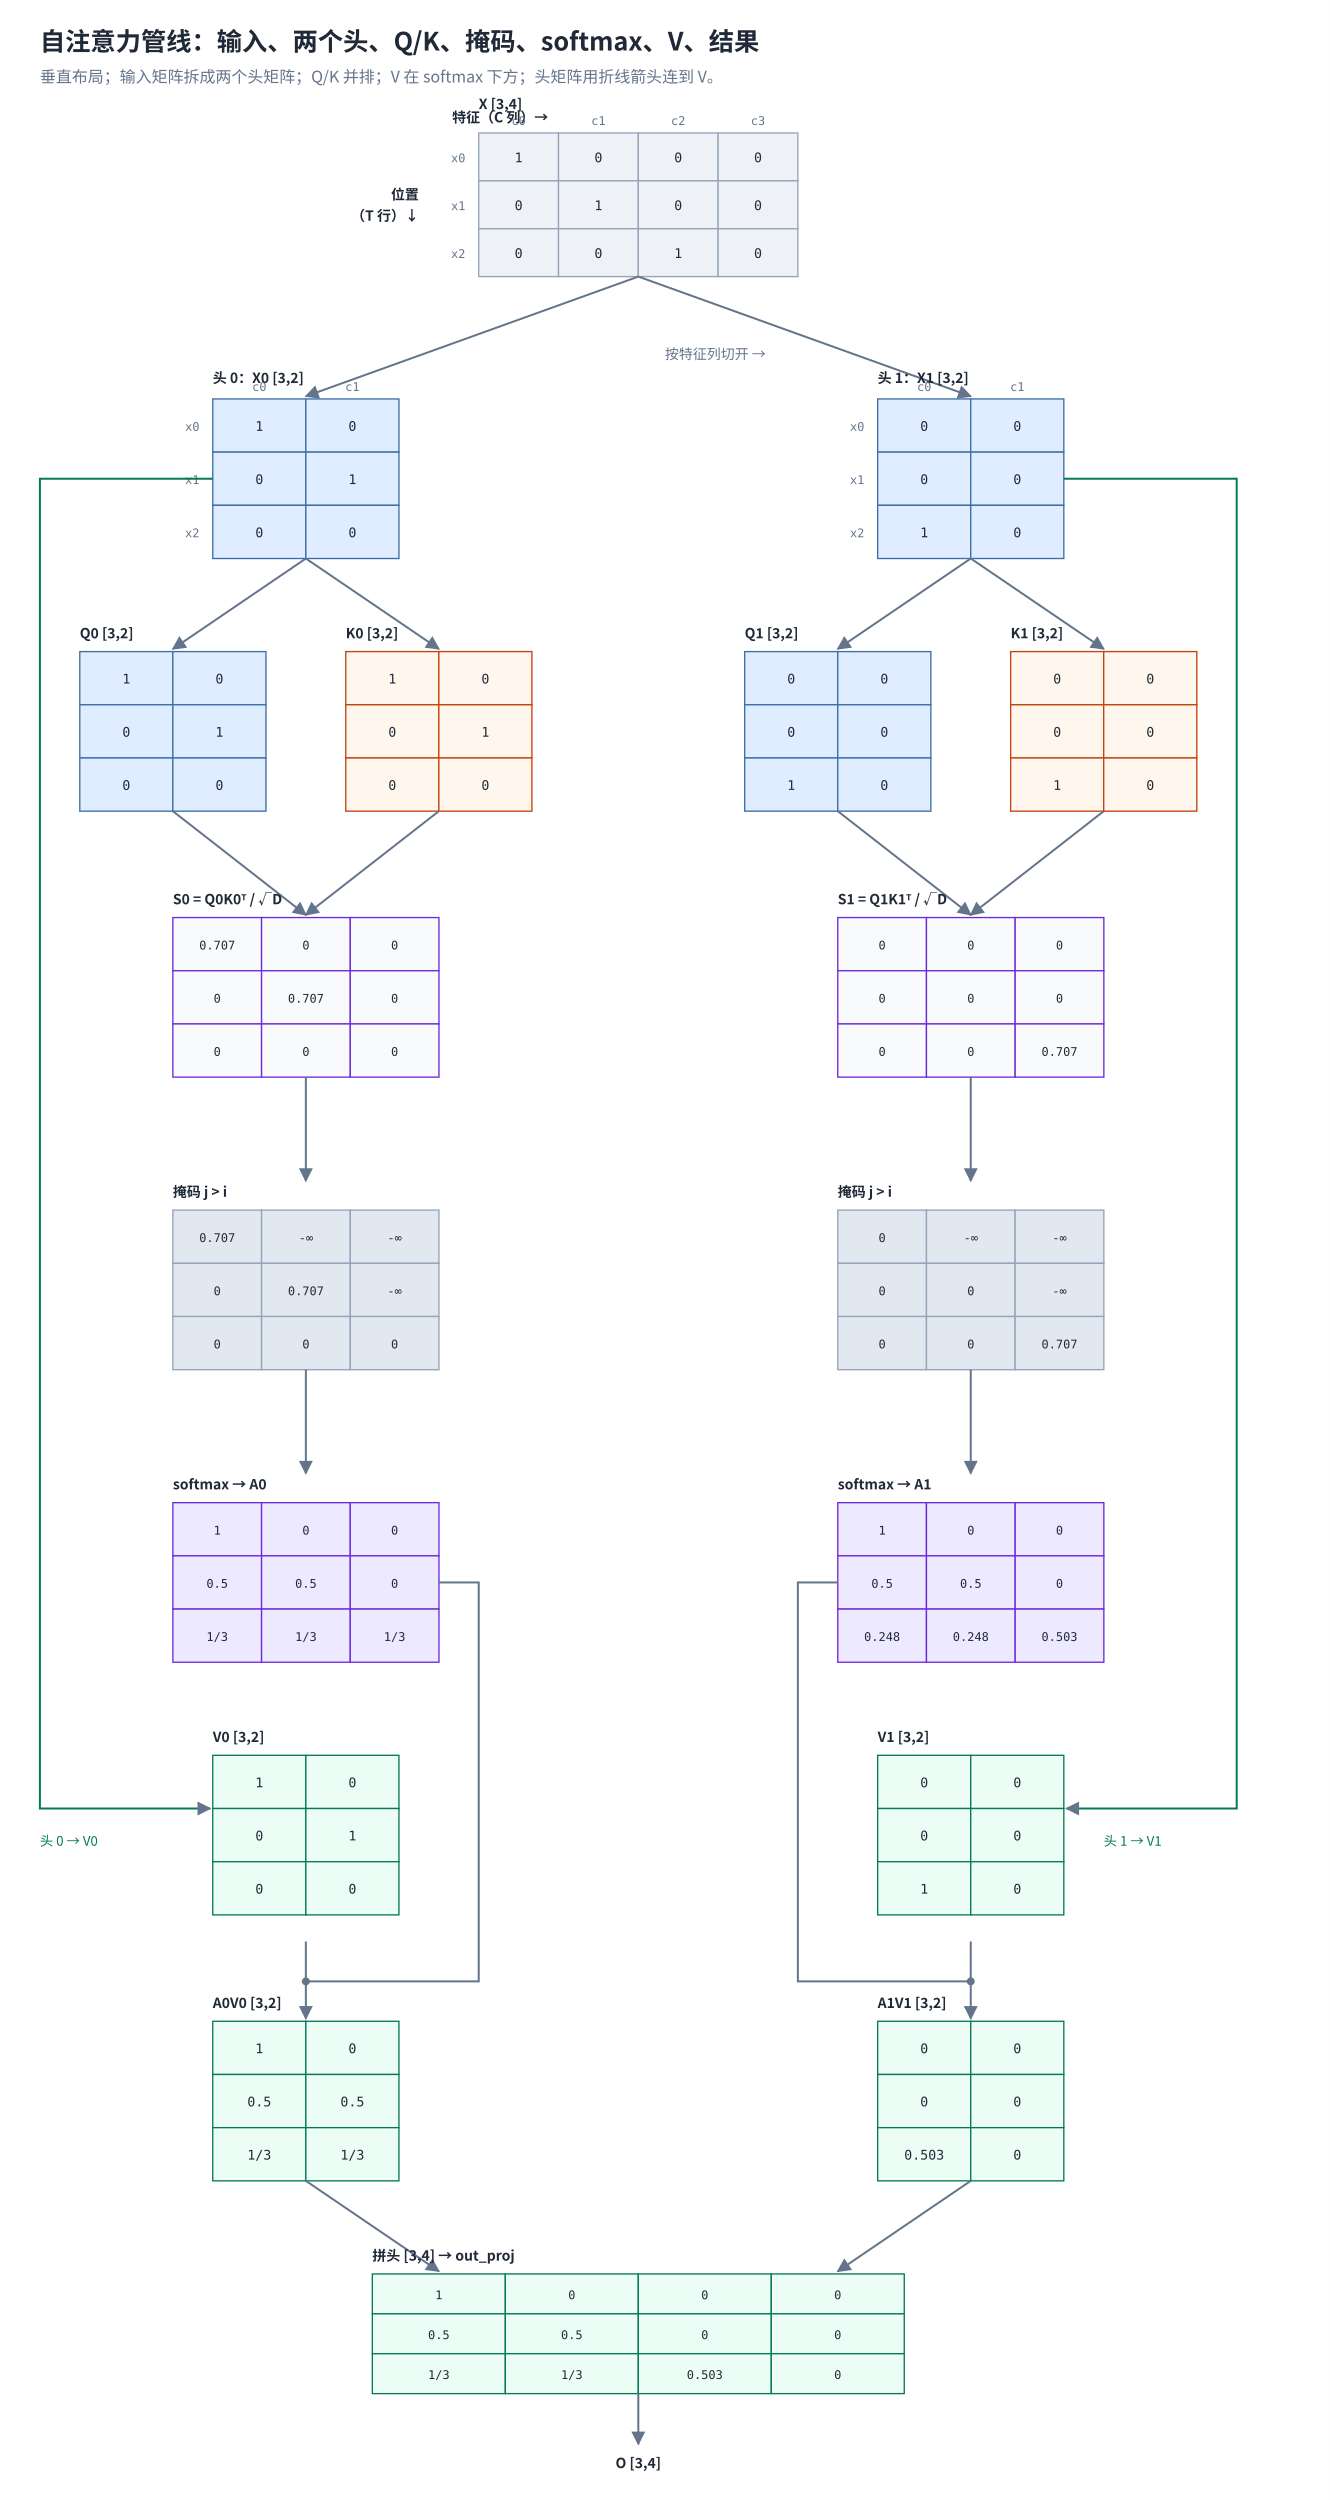
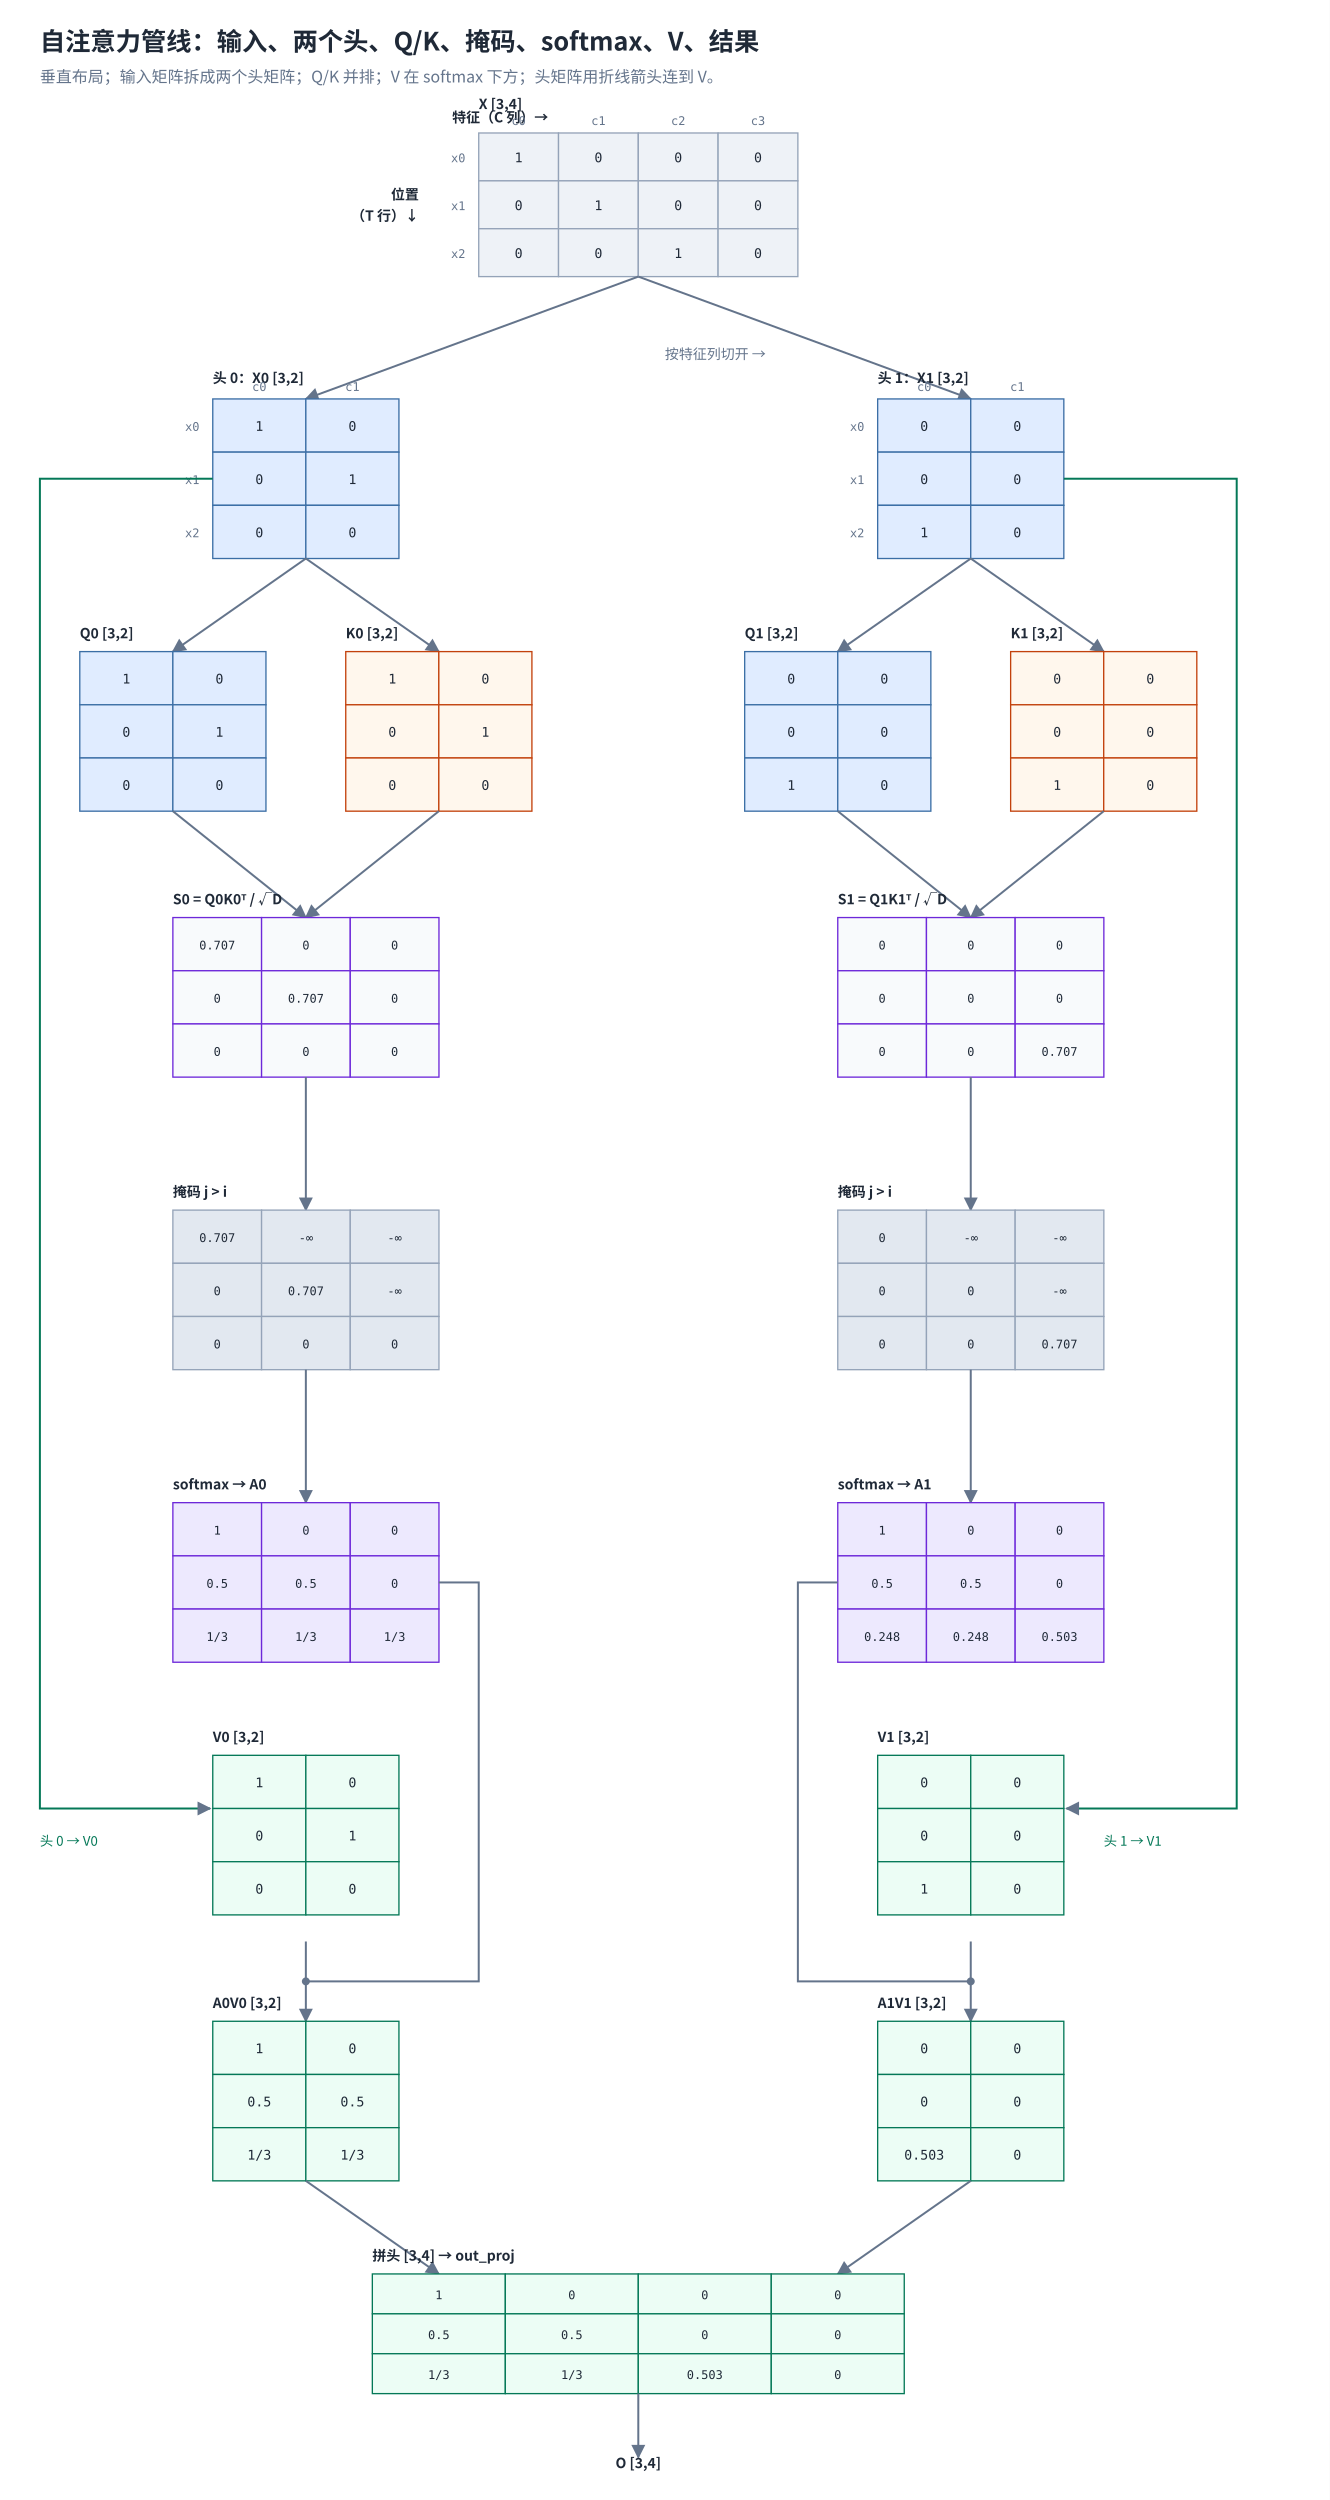
<svg xmlns="http://www.w3.org/2000/svg" viewBox="0 0 1000 1880" role="img" aria-labelledby="title desc">
  <rect width="1000" height="1880" fill="#ffffff" />
  <text x="30" y="38" text-anchor="start" font-family="system-ui, 'Noto Sans CJK SC', 'Noto Sans SC', sans-serif" font-size="19" font-weight="600" fill="#1f2937">自注意力管线：输入、两个头、Q/K、掩码、softmax、V、结果</text>
  <text x="30" y="62" text-anchor="start" font-family="system-ui, 'Noto Sans CJK SC', 'Noto Sans SC', sans-serif" font-size="12" font-weight="normal" fill="#64748b">垂直布局；输入矩阵拆成两个头矩阵；Q/K 并排；V 在 softmax 下方；头矩阵用折线箭头连到 V。</text>
  <text x="340" y="92" text-anchor="start" font-family="system-ui, 'Noto Sans CJK SC', 'Noto Sans SC', sans-serif" font-size="10.5" font-weight="600" fill="#1f2937">特征（C 列）→</text>
  <text x="315" y="150" text-anchor="end" font-family="system-ui, 'Noto Sans CJK SC', 'Noto Sans SC', sans-serif" font-size="10.5" font-weight="600" fill="#1f2937">位置</text>
  <text x="315" y="166" text-anchor="end" font-family="system-ui, 'Noto Sans CJK SC', 'Noto Sans SC', sans-serif" font-size="10.5" font-weight="600" fill="#1f2937">（T 行）↓</text>
  <text x="360" y="82" text-anchor="start" font-family="system-ui, 'Noto Sans CJK SC', 'Noto Sans SC', sans-serif" font-size="10.5" font-weight="600" fill="#1f2937">X [3,4]</text>
  <rect x="360" y="100" width="60" height="36" fill="#eef2f7" stroke="#94a3b8" />
  <text x="390.0" y="122.0" text-anchor="middle" font-family="ui-monospace, monospace" font-size="10" font-weight="normal" fill="#1f2937">1</text>
  <rect x="420" y="100" width="60" height="36" fill="#eef2f7" stroke="#94a3b8" />
  <text x="450.0" y="122.0" text-anchor="middle" font-family="ui-monospace, monospace" font-size="10" font-weight="normal" fill="#1f2937">0</text>
  <rect x="480" y="100" width="60" height="36" fill="#eef2f7" stroke="#94a3b8" />
  <text x="510.0" y="122.0" text-anchor="middle" font-family="ui-monospace, monospace" font-size="10" font-weight="normal" fill="#1f2937">0</text>
  <rect x="540" y="100" width="60" height="36" fill="#eef2f7" stroke="#94a3b8" />
  <text x="570.0" y="122.0" text-anchor="middle" font-family="ui-monospace, monospace" font-size="10" font-weight="normal" fill="#1f2937">0</text>
  <rect x="360" y="136" width="60" height="36" fill="#eef2f7" stroke="#94a3b8" />
  <text x="390.0" y="158.0" text-anchor="middle" font-family="ui-monospace, monospace" font-size="10" font-weight="normal" fill="#1f2937">0</text>
  <rect x="420" y="136" width="60" height="36" fill="#eef2f7" stroke="#94a3b8" />
  <text x="450.0" y="158.0" text-anchor="middle" font-family="ui-monospace, monospace" font-size="10" font-weight="normal" fill="#1f2937">1</text>
  <rect x="480" y="136" width="60" height="36" fill="#eef2f7" stroke="#94a3b8" />
  <text x="510.0" y="158.0" text-anchor="middle" font-family="ui-monospace, monospace" font-size="10" font-weight="normal" fill="#1f2937">0</text>
  <rect x="540" y="136" width="60" height="36" fill="#eef2f7" stroke="#94a3b8" />
  <text x="570.0" y="158.0" text-anchor="middle" font-family="ui-monospace, monospace" font-size="10" font-weight="normal" fill="#1f2937">0</text>
  <rect x="360" y="172" width="60" height="36" fill="#eef2f7" stroke="#94a3b8" />
  <text x="390.0" y="194.0" text-anchor="middle" font-family="ui-monospace, monospace" font-size="10" font-weight="normal" fill="#1f2937">0</text>
  <rect x="420" y="172" width="60" height="36" fill="#eef2f7" stroke="#94a3b8" />
  <text x="450.0" y="194.0" text-anchor="middle" font-family="ui-monospace, monospace" font-size="10" font-weight="normal" fill="#1f2937">0</text>
  <rect x="480" y="172" width="60" height="36" fill="#eef2f7" stroke="#94a3b8" />
  <text x="510.0" y="194.0" text-anchor="middle" font-family="ui-monospace, monospace" font-size="10" font-weight="normal" fill="#1f2937">1</text>
  <rect x="540" y="172" width="60" height="36" fill="#eef2f7" stroke="#94a3b8" />
  <text x="570.0" y="194.0" text-anchor="middle" font-family="ui-monospace, monospace" font-size="10" font-weight="normal" fill="#1f2937">0</text>
  <text x="350" y="122.0" text-anchor="end" font-family="ui-monospace, monospace" font-size="9" font-weight="normal" fill="#64748b">x0</text>
  <text x="350" y="158.0" text-anchor="end" font-family="ui-monospace, monospace" font-size="9" font-weight="normal" fill="#64748b">x1</text>
  <text x="350" y="194.0" text-anchor="end" font-family="ui-monospace, monospace" font-size="9" font-weight="normal" fill="#64748b">x2</text>
  <text x="390.0" y="94" text-anchor="middle" font-family="ui-monospace, monospace" font-size="9" font-weight="normal" fill="#64748b">c0</text>
  <text x="450.0" y="94" text-anchor="middle" font-family="ui-monospace, monospace" font-size="9" font-weight="normal" fill="#64748b">c1</text>
  <text x="510.0" y="94" text-anchor="middle" font-family="ui-monospace, monospace" font-size="9" font-weight="normal" fill="#64748b">c2</text>
  <text x="570.0" y="94" text-anchor="middle" font-family="ui-monospace, monospace" font-size="9" font-weight="normal" fill="#64748b">c3</text>
-   <line x1="480" y1="208" x2="230" y2="298" stroke="#64748b" stroke-width="1.5" marker-end="url(#arrow)" />
-   <line x1="480" y1="208" x2="730" y2="298" stroke="#64748b" stroke-width="1.5" marker-end="url(#arrow)" />
+   <line x1="480" y1="208" x2="230" y2="300" stroke="#64748b" stroke-width="1.5" marker-end="url(#arrow)" />
+   <line x1="480" y1="208" x2="730" y2="300" stroke="#64748b" stroke-width="1.5" marker-end="url(#arrow)" />
  <text x="500" y="270" text-anchor="start" font-family="system-ui, 'Noto Sans CJK SC', 'Noto Sans SC', sans-serif" font-size="10.5" font-weight="normal" fill="#64748b">按特征列切开 →</text>
  <text x="160" y="288" text-anchor="start" font-family="system-ui, 'Noto Sans CJK SC', 'Noto Sans SC', sans-serif" font-size="10.5" font-weight="600" fill="#1f2937">头 0：X0 [3,2]</text>
  <rect x="160" y="300" width="70" height="40" fill="#e0ecff" stroke="#3b6ea5" />
  <text x="195.0" y="324.0" text-anchor="middle" font-family="ui-monospace, monospace" font-size="10" font-weight="normal" fill="#1f2937">1</text>
  <rect x="230" y="300" width="70" height="40" fill="#e0ecff" stroke="#3b6ea5" />
  <text x="265.0" y="324.0" text-anchor="middle" font-family="ui-monospace, monospace" font-size="10" font-weight="normal" fill="#1f2937">0</text>
  <rect x="160" y="340" width="70" height="40" fill="#e0ecff" stroke="#3b6ea5" />
  <text x="195.0" y="364.0" text-anchor="middle" font-family="ui-monospace, monospace" font-size="10" font-weight="normal" fill="#1f2937">0</text>
  <rect x="230" y="340" width="70" height="40" fill="#e0ecff" stroke="#3b6ea5" />
  <text x="265.0" y="364.0" text-anchor="middle" font-family="ui-monospace, monospace" font-size="10" font-weight="normal" fill="#1f2937">1</text>
  <rect x="160" y="380" width="70" height="40" fill="#e0ecff" stroke="#3b6ea5" />
  <text x="195.0" y="404.0" text-anchor="middle" font-family="ui-monospace, monospace" font-size="10" font-weight="normal" fill="#1f2937">0</text>
  <rect x="230" y="380" width="70" height="40" fill="#e0ecff" stroke="#3b6ea5" />
  <text x="265.0" y="404.0" text-anchor="middle" font-family="ui-monospace, monospace" font-size="10" font-weight="normal" fill="#1f2937">0</text>
  <text x="150" y="324.0" text-anchor="end" font-family="ui-monospace, monospace" font-size="9" font-weight="normal" fill="#64748b">x0</text>
  <text x="150" y="364.0" text-anchor="end" font-family="ui-monospace, monospace" font-size="9" font-weight="normal" fill="#64748b">x1</text>
  <text x="150" y="404.0" text-anchor="end" font-family="ui-monospace, monospace" font-size="9" font-weight="normal" fill="#64748b">x2</text>
  <text x="195.0" y="294" text-anchor="middle" font-family="ui-monospace, monospace" font-size="9" font-weight="normal" fill="#64748b">c0</text>
  <text x="265.0" y="294" text-anchor="middle" font-family="ui-monospace, monospace" font-size="9" font-weight="normal" fill="#64748b">c1</text>
  <text x="660" y="288" text-anchor="start" font-family="system-ui, 'Noto Sans CJK SC', 'Noto Sans SC', sans-serif" font-size="10.5" font-weight="600" fill="#1f2937">头 1：X1 [3,2]</text>
  <rect x="660" y="300" width="70" height="40" fill="#e0ecff" stroke="#3b6ea5" />
  <text x="695.0" y="324.0" text-anchor="middle" font-family="ui-monospace, monospace" font-size="10" font-weight="normal" fill="#1f2937">0</text>
  <rect x="730" y="300" width="70" height="40" fill="#e0ecff" stroke="#3b6ea5" />
  <text x="765.0" y="324.0" text-anchor="middle" font-family="ui-monospace, monospace" font-size="10" font-weight="normal" fill="#1f2937">0</text>
  <rect x="660" y="340" width="70" height="40" fill="#e0ecff" stroke="#3b6ea5" />
  <text x="695.0" y="364.0" text-anchor="middle" font-family="ui-monospace, monospace" font-size="10" font-weight="normal" fill="#1f2937">0</text>
  <rect x="730" y="340" width="70" height="40" fill="#e0ecff" stroke="#3b6ea5" />
  <text x="765.0" y="364.0" text-anchor="middle" font-family="ui-monospace, monospace" font-size="10" font-weight="normal" fill="#1f2937">0</text>
  <rect x="660" y="380" width="70" height="40" fill="#e0ecff" stroke="#3b6ea5" />
  <text x="695.0" y="404.0" text-anchor="middle" font-family="ui-monospace, monospace" font-size="10" font-weight="normal" fill="#1f2937">1</text>
  <rect x="730" y="380" width="70" height="40" fill="#e0ecff" stroke="#3b6ea5" />
  <text x="765.0" y="404.0" text-anchor="middle" font-family="ui-monospace, monospace" font-size="10" font-weight="normal" fill="#1f2937">0</text>
  <text x="650" y="324.0" text-anchor="end" font-family="ui-monospace, monospace" font-size="9" font-weight="normal" fill="#64748b">x0</text>
  <text x="650" y="364.0" text-anchor="end" font-family="ui-monospace, monospace" font-size="9" font-weight="normal" fill="#64748b">x1</text>
  <text x="650" y="404.0" text-anchor="end" font-family="ui-monospace, monospace" font-size="9" font-weight="normal" fill="#64748b">x2</text>
  <text x="695.0" y="294" text-anchor="middle" font-family="ui-monospace, monospace" font-size="9" font-weight="normal" fill="#64748b">c0</text>
  <text x="765.0" y="294" text-anchor="middle" font-family="ui-monospace, monospace" font-size="9" font-weight="normal" fill="#64748b">c1</text>
-   <line x1="230" y1="420" x2="130" y2="488" stroke="#64748b" stroke-width="1.5" marker-end="url(#arrow)" />
-   <line x1="230" y1="420" x2="330" y2="488" stroke="#64748b" stroke-width="1.5" marker-end="url(#arrow)" />
+   <line x1="230" y1="420" x2="130" y2="490" stroke="#64748b" stroke-width="1.5" marker-end="url(#arrow)" />
+   <line x1="230" y1="420" x2="330" y2="490" stroke="#64748b" stroke-width="1.5" marker-end="url(#arrow)" />
  <text x="60" y="480" text-anchor="start" font-family="system-ui, 'Noto Sans CJK SC', 'Noto Sans SC', sans-serif" font-size="10.5" font-weight="600" fill="#1f2937">Q0 [3,2]</text>
  <rect x="60" y="490" width="70" height="40" fill="#e0ecff" stroke="#3b6ea5" />
  <text x="95.0" y="514.0" text-anchor="middle" font-family="ui-monospace, monospace" font-size="10" font-weight="normal" fill="#1f2937">1</text>
  <rect x="130" y="490" width="70" height="40" fill="#e0ecff" stroke="#3b6ea5" />
  <text x="165.0" y="514.0" text-anchor="middle" font-family="ui-monospace, monospace" font-size="10" font-weight="normal" fill="#1f2937">0</text>
  <rect x="60" y="530" width="70" height="40" fill="#e0ecff" stroke="#3b6ea5" />
  <text x="95.0" y="554.0" text-anchor="middle" font-family="ui-monospace, monospace" font-size="10" font-weight="normal" fill="#1f2937">0</text>
  <rect x="130" y="530" width="70" height="40" fill="#e0ecff" stroke="#3b6ea5" />
  <text x="165.0" y="554.0" text-anchor="middle" font-family="ui-monospace, monospace" font-size="10" font-weight="normal" fill="#1f2937">1</text>
  <rect x="60" y="570" width="70" height="40" fill="#e0ecff" stroke="#3b6ea5" />
  <text x="95.0" y="594.0" text-anchor="middle" font-family="ui-monospace, monospace" font-size="10" font-weight="normal" fill="#1f2937">0</text>
  <rect x="130" y="570" width="70" height="40" fill="#e0ecff" stroke="#3b6ea5" />
  <text x="165.0" y="594.0" text-anchor="middle" font-family="ui-monospace, monospace" font-size="10" font-weight="normal" fill="#1f2937">0</text>
  <text x="260" y="480" text-anchor="start" font-family="system-ui, 'Noto Sans CJK SC', 'Noto Sans SC', sans-serif" font-size="10.5" font-weight="600" fill="#1f2937">K0 [3,2]</text>
  <rect x="260" y="490" width="70" height="40" fill="#fff7ed" stroke="#c2410c" />
  <text x="295.0" y="514.0" text-anchor="middle" font-family="ui-monospace, monospace" font-size="10" font-weight="normal" fill="#1f2937">1</text>
  <rect x="330" y="490" width="70" height="40" fill="#fff7ed" stroke="#c2410c" />
  <text x="365.0" y="514.0" text-anchor="middle" font-family="ui-monospace, monospace" font-size="10" font-weight="normal" fill="#1f2937">0</text>
  <rect x="260" y="530" width="70" height="40" fill="#fff7ed" stroke="#c2410c" />
  <text x="295.0" y="554.0" text-anchor="middle" font-family="ui-monospace, monospace" font-size="10" font-weight="normal" fill="#1f2937">0</text>
  <rect x="330" y="530" width="70" height="40" fill="#fff7ed" stroke="#c2410c" />
  <text x="365.0" y="554.0" text-anchor="middle" font-family="ui-monospace, monospace" font-size="10" font-weight="normal" fill="#1f2937">1</text>
  <rect x="260" y="570" width="70" height="40" fill="#fff7ed" stroke="#c2410c" />
  <text x="295.0" y="594.0" text-anchor="middle" font-family="ui-monospace, monospace" font-size="10" font-weight="normal" fill="#1f2937">0</text>
  <rect x="330" y="570" width="70" height="40" fill="#fff7ed" stroke="#c2410c" />
  <text x="365.0" y="594.0" text-anchor="middle" font-family="ui-monospace, monospace" font-size="10" font-weight="normal" fill="#1f2937">0</text>
-   <line x1="730" y1="420" x2="630" y2="488" stroke="#64748b" stroke-width="1.5" marker-end="url(#arrow)" />
-   <line x1="730" y1="420" x2="830" y2="488" stroke="#64748b" stroke-width="1.5" marker-end="url(#arrow)" />
+   <line x1="730" y1="420" x2="630" y2="490" stroke="#64748b" stroke-width="1.5" marker-end="url(#arrow)" />
+   <line x1="730" y1="420" x2="830" y2="490" stroke="#64748b" stroke-width="1.5" marker-end="url(#arrow)" />
  <text x="560" y="480" text-anchor="start" font-family="system-ui, 'Noto Sans CJK SC', 'Noto Sans SC', sans-serif" font-size="10.5" font-weight="600" fill="#1f2937">Q1 [3,2]</text>
  <rect x="560" y="490" width="70" height="40" fill="#e0ecff" stroke="#3b6ea5" />
  <text x="595.0" y="514.0" text-anchor="middle" font-family="ui-monospace, monospace" font-size="10" font-weight="normal" fill="#1f2937">0</text>
  <rect x="630" y="490" width="70" height="40" fill="#e0ecff" stroke="#3b6ea5" />
  <text x="665.0" y="514.0" text-anchor="middle" font-family="ui-monospace, monospace" font-size="10" font-weight="normal" fill="#1f2937">0</text>
  <rect x="560" y="530" width="70" height="40" fill="#e0ecff" stroke="#3b6ea5" />
  <text x="595.0" y="554.0" text-anchor="middle" font-family="ui-monospace, monospace" font-size="10" font-weight="normal" fill="#1f2937">0</text>
  <rect x="630" y="530" width="70" height="40" fill="#e0ecff" stroke="#3b6ea5" />
  <text x="665.0" y="554.0" text-anchor="middle" font-family="ui-monospace, monospace" font-size="10" font-weight="normal" fill="#1f2937">0</text>
  <rect x="560" y="570" width="70" height="40" fill="#e0ecff" stroke="#3b6ea5" />
  <text x="595.0" y="594.0" text-anchor="middle" font-family="ui-monospace, monospace" font-size="10" font-weight="normal" fill="#1f2937">1</text>
  <rect x="630" y="570" width="70" height="40" fill="#e0ecff" stroke="#3b6ea5" />
  <text x="665.0" y="594.0" text-anchor="middle" font-family="ui-monospace, monospace" font-size="10" font-weight="normal" fill="#1f2937">0</text>
  <text x="760" y="480" text-anchor="start" font-family="system-ui, 'Noto Sans CJK SC', 'Noto Sans SC', sans-serif" font-size="10.5" font-weight="600" fill="#1f2937">K1 [3,2]</text>
  <rect x="760" y="490" width="70" height="40" fill="#fff7ed" stroke="#c2410c" />
  <text x="795.0" y="514.0" text-anchor="middle" font-family="ui-monospace, monospace" font-size="10" font-weight="normal" fill="#1f2937">0</text>
  <rect x="830" y="490" width="70" height="40" fill="#fff7ed" stroke="#c2410c" />
  <text x="865.0" y="514.0" text-anchor="middle" font-family="ui-monospace, monospace" font-size="10" font-weight="normal" fill="#1f2937">0</text>
  <rect x="760" y="530" width="70" height="40" fill="#fff7ed" stroke="#c2410c" />
  <text x="795.0" y="554.0" text-anchor="middle" font-family="ui-monospace, monospace" font-size="10" font-weight="normal" fill="#1f2937">0</text>
  <rect x="830" y="530" width="70" height="40" fill="#fff7ed" stroke="#c2410c" />
  <text x="865.0" y="554.0" text-anchor="middle" font-family="ui-monospace, monospace" font-size="10" font-weight="normal" fill="#1f2937">0</text>
  <rect x="760" y="570" width="70" height="40" fill="#fff7ed" stroke="#c2410c" />
  <text x="795.0" y="594.0" text-anchor="middle" font-family="ui-monospace, monospace" font-size="10" font-weight="normal" fill="#1f2937">1</text>
  <rect x="830" y="570" width="70" height="40" fill="#fff7ed" stroke="#c2410c" />
  <text x="865.0" y="594.0" text-anchor="middle" font-family="ui-monospace, monospace" font-size="10" font-weight="normal" fill="#1f2937">0</text>
-   <line x1="130" y1="610" x2="230" y2="688" stroke="#64748b" stroke-width="1.5" marker-end="url(#arrow)" />
-   <line x1="330" y1="610" x2="230" y2="688" stroke="#64748b" stroke-width="1.5" marker-end="url(#arrow)" />
+   <line x1="130" y1="610" x2="230" y2="690" stroke="#64748b" stroke-width="1.5" marker-end="url(#arrow)" />
+   <line x1="330" y1="610" x2="230" y2="690" stroke="#64748b" stroke-width="1.5" marker-end="url(#arrow)" />
  <text x="130" y="680" text-anchor="start" font-family="system-ui, 'Noto Sans CJK SC', 'Noto Sans SC', sans-serif" font-size="10.5" font-weight="600" fill="#1f2937">S0 = Q0K0ᵀ / √D</text>
  <rect x="130.0" y="690" width="66.7" height="40" fill="#f8fafc" stroke="#6d28d9" />
  <text x="163.35" y="714.0" text-anchor="middle" font-family="ui-monospace, monospace" font-size="9" font-weight="normal" fill="#1f2937">0.707</text>
  <rect x="196.7" y="690" width="66.7" height="40" fill="#f8fafc" stroke="#6d28d9" />
  <text x="230.05" y="714.0" text-anchor="middle" font-family="ui-monospace, monospace" font-size="9" font-weight="normal" fill="#1f2937">0</text>
  <rect x="263.4" y="690" width="66.7" height="40" fill="#f8fafc" stroke="#6d28d9" />
  <text x="296.75" y="714.0" text-anchor="middle" font-family="ui-monospace, monospace" font-size="9" font-weight="normal" fill="#1f2937">0</text>
  <rect x="130.0" y="730" width="66.7" height="40" fill="#f8fafc" stroke="#6d28d9" />
  <text x="163.35" y="754.0" text-anchor="middle" font-family="ui-monospace, monospace" font-size="9" font-weight="normal" fill="#1f2937">0</text>
  <rect x="196.7" y="730" width="66.7" height="40" fill="#f8fafc" stroke="#6d28d9" />
  <text x="230.05" y="754.0" text-anchor="middle" font-family="ui-monospace, monospace" font-size="9" font-weight="normal" fill="#1f2937">0.707</text>
  <rect x="263.4" y="730" width="66.7" height="40" fill="#f8fafc" stroke="#6d28d9" />
  <text x="296.75" y="754.0" text-anchor="middle" font-family="ui-monospace, monospace" font-size="9" font-weight="normal" fill="#1f2937">0</text>
  <rect x="130.0" y="770" width="66.7" height="40" fill="#f8fafc" stroke="#6d28d9" />
  <text x="163.35" y="794.0" text-anchor="middle" font-family="ui-monospace, monospace" font-size="9" font-weight="normal" fill="#1f2937">0</text>
  <rect x="196.7" y="770" width="66.7" height="40" fill="#f8fafc" stroke="#6d28d9" />
  <text x="230.05" y="794.0" text-anchor="middle" font-family="ui-monospace, monospace" font-size="9" font-weight="normal" fill="#1f2937">0</text>
  <rect x="263.4" y="770" width="66.7" height="40" fill="#f8fafc" stroke="#6d28d9" />
  <text x="296.75" y="794.0" text-anchor="middle" font-family="ui-monospace, monospace" font-size="9" font-weight="normal" fill="#1f2937">0</text>
-   <line x1="630" y1="610" x2="730" y2="688" stroke="#64748b" stroke-width="1.5" marker-end="url(#arrow)" />
-   <line x1="830" y1="610" x2="730" y2="688" stroke="#64748b" stroke-width="1.5" marker-end="url(#arrow)" />
+   <line x1="630" y1="610" x2="730" y2="690" stroke="#64748b" stroke-width="1.5" marker-end="url(#arrow)" />
+   <line x1="830" y1="610" x2="730" y2="690" stroke="#64748b" stroke-width="1.5" marker-end="url(#arrow)" />
  <text x="630" y="680" text-anchor="start" font-family="system-ui, 'Noto Sans CJK SC', 'Noto Sans SC', sans-serif" font-size="10.5" font-weight="600" fill="#1f2937">S1 = Q1K1ᵀ / √D</text>
  <rect x="630.0" y="690" width="66.7" height="40" fill="#f8fafc" stroke="#6d28d9" />
  <text x="663.35" y="714.0" text-anchor="middle" font-family="ui-monospace, monospace" font-size="9" font-weight="normal" fill="#1f2937">0</text>
  <rect x="696.7" y="690" width="66.7" height="40" fill="#f8fafc" stroke="#6d28d9" />
  <text x="730.05" y="714.0" text-anchor="middle" font-family="ui-monospace, monospace" font-size="9" font-weight="normal" fill="#1f2937">0</text>
  <rect x="763.4" y="690" width="66.7" height="40" fill="#f8fafc" stroke="#6d28d9" />
  <text x="796.75" y="714.0" text-anchor="middle" font-family="ui-monospace, monospace" font-size="9" font-weight="normal" fill="#1f2937">0</text>
  <rect x="630.0" y="730" width="66.7" height="40" fill="#f8fafc" stroke="#6d28d9" />
  <text x="663.35" y="754.0" text-anchor="middle" font-family="ui-monospace, monospace" font-size="9" font-weight="normal" fill="#1f2937">0</text>
  <rect x="696.7" y="730" width="66.7" height="40" fill="#f8fafc" stroke="#6d28d9" />
  <text x="730.05" y="754.0" text-anchor="middle" font-family="ui-monospace, monospace" font-size="9" font-weight="normal" fill="#1f2937">0</text>
  <rect x="763.4" y="730" width="66.7" height="40" fill="#f8fafc" stroke="#6d28d9" />
  <text x="796.75" y="754.0" text-anchor="middle" font-family="ui-monospace, monospace" font-size="9" font-weight="normal" fill="#1f2937">0</text>
  <rect x="630.0" y="770" width="66.7" height="40" fill="#f8fafc" stroke="#6d28d9" />
  <text x="663.35" y="794.0" text-anchor="middle" font-family="ui-monospace, monospace" font-size="9" font-weight="normal" fill="#1f2937">0</text>
  <rect x="696.7" y="770" width="66.7" height="40" fill="#f8fafc" stroke="#6d28d9" />
  <text x="730.05" y="794.0" text-anchor="middle" font-family="ui-monospace, monospace" font-size="9" font-weight="normal" fill="#1f2937">0</text>
  <rect x="763.4" y="770" width="66.7" height="40" fill="#f8fafc" stroke="#6d28d9" />
  <text x="796.75" y="794.0" text-anchor="middle" font-family="ui-monospace, monospace" font-size="9" font-weight="normal" fill="#1f2937">0.707</text>
-   <line x1="230" y1="810" x2="230" y2="888" stroke="#64748b" stroke-width="1.5" marker-end="url(#arrow)" />
+   <line x1="230" y1="810" x2="230" y2="910" stroke="#64748b" stroke-width="1.5" marker-end="url(#arrow)" />
  <text x="130" y="900" text-anchor="start" font-family="system-ui, 'Noto Sans CJK SC', 'Noto Sans SC', sans-serif" font-size="10.5" font-weight="600" fill="#1f2937">掩码 j &gt; i</text>
  <rect x="130.0" y="910" width="66.7" height="40" fill="#e2e8f0" stroke="#94a3b8" />
  <text x="163.35" y="934.0" text-anchor="middle" font-family="ui-monospace, monospace" font-size="9" font-weight="normal" fill="#1f2937">0.707</text>
  <rect x="196.7" y="910" width="66.7" height="40" fill="#e2e8f0" stroke="#94a3b8" />
  <text x="230.05" y="934.0" text-anchor="middle" font-family="ui-monospace, monospace" font-size="9" font-weight="normal" fill="#1f2937">-∞</text>
  <rect x="263.4" y="910" width="66.7" height="40" fill="#e2e8f0" stroke="#94a3b8" />
  <text x="296.75" y="934.0" text-anchor="middle" font-family="ui-monospace, monospace" font-size="9" font-weight="normal" fill="#1f2937">-∞</text>
  <rect x="130.0" y="950" width="66.7" height="40" fill="#e2e8f0" stroke="#94a3b8" />
  <text x="163.35" y="974.0" text-anchor="middle" font-family="ui-monospace, monospace" font-size="9" font-weight="normal" fill="#1f2937">0</text>
  <rect x="196.7" y="950" width="66.7" height="40" fill="#e2e8f0" stroke="#94a3b8" />
  <text x="230.05" y="974.0" text-anchor="middle" font-family="ui-monospace, monospace" font-size="9" font-weight="normal" fill="#1f2937">0.707</text>
  <rect x="263.4" y="950" width="66.7" height="40" fill="#e2e8f0" stroke="#94a3b8" />
  <text x="296.75" y="974.0" text-anchor="middle" font-family="ui-monospace, monospace" font-size="9" font-weight="normal" fill="#1f2937">-∞</text>
  <rect x="130.0" y="990" width="66.7" height="40" fill="#e2e8f0" stroke="#94a3b8" />
  <text x="163.35" y="1014.0" text-anchor="middle" font-family="ui-monospace, monospace" font-size="9" font-weight="normal" fill="#1f2937">0</text>
  <rect x="196.7" y="990" width="66.7" height="40" fill="#e2e8f0" stroke="#94a3b8" />
  <text x="230.05" y="1014.0" text-anchor="middle" font-family="ui-monospace, monospace" font-size="9" font-weight="normal" fill="#1f2937">0</text>
  <rect x="263.4" y="990" width="66.7" height="40" fill="#e2e8f0" stroke="#94a3b8" />
  <text x="296.75" y="1014.0" text-anchor="middle" font-family="ui-monospace, monospace" font-size="9" font-weight="normal" fill="#1f2937">0</text>
-   <line x1="730" y1="810" x2="730" y2="888" stroke="#64748b" stroke-width="1.5" marker-end="url(#arrow)" />
+   <line x1="730" y1="810" x2="730" y2="910" stroke="#64748b" stroke-width="1.5" marker-end="url(#arrow)" />
  <text x="630" y="900" text-anchor="start" font-family="system-ui, 'Noto Sans CJK SC', 'Noto Sans SC', sans-serif" font-size="10.5" font-weight="600" fill="#1f2937">掩码 j &gt; i</text>
  <rect x="630.0" y="910" width="66.7" height="40" fill="#e2e8f0" stroke="#94a3b8" />
  <text x="663.35" y="934.0" text-anchor="middle" font-family="ui-monospace, monospace" font-size="9" font-weight="normal" fill="#1f2937">0</text>
  <rect x="696.7" y="910" width="66.7" height="40" fill="#e2e8f0" stroke="#94a3b8" />
  <text x="730.05" y="934.0" text-anchor="middle" font-family="ui-monospace, monospace" font-size="9" font-weight="normal" fill="#1f2937">-∞</text>
  <rect x="763.4" y="910" width="66.7" height="40" fill="#e2e8f0" stroke="#94a3b8" />
  <text x="796.75" y="934.0" text-anchor="middle" font-family="ui-monospace, monospace" font-size="9" font-weight="normal" fill="#1f2937">-∞</text>
  <rect x="630.0" y="950" width="66.7" height="40" fill="#e2e8f0" stroke="#94a3b8" />
  <text x="663.35" y="974.0" text-anchor="middle" font-family="ui-monospace, monospace" font-size="9" font-weight="normal" fill="#1f2937">0</text>
  <rect x="696.7" y="950" width="66.7" height="40" fill="#e2e8f0" stroke="#94a3b8" />
  <text x="730.05" y="974.0" text-anchor="middle" font-family="ui-monospace, monospace" font-size="9" font-weight="normal" fill="#1f2937">0</text>
  <rect x="763.4" y="950" width="66.7" height="40" fill="#e2e8f0" stroke="#94a3b8" />
  <text x="796.75" y="974.0" text-anchor="middle" font-family="ui-monospace, monospace" font-size="9" font-weight="normal" fill="#1f2937">-∞</text>
  <rect x="630.0" y="990" width="66.7" height="40" fill="#e2e8f0" stroke="#94a3b8" />
  <text x="663.35" y="1014.0" text-anchor="middle" font-family="ui-monospace, monospace" font-size="9" font-weight="normal" fill="#1f2937">0</text>
  <rect x="696.7" y="990" width="66.7" height="40" fill="#e2e8f0" stroke="#94a3b8" />
  <text x="730.05" y="1014.0" text-anchor="middle" font-family="ui-monospace, monospace" font-size="9" font-weight="normal" fill="#1f2937">0</text>
  <rect x="763.4" y="990" width="66.7" height="40" fill="#e2e8f0" stroke="#94a3b8" />
  <text x="796.75" y="1014.0" text-anchor="middle" font-family="ui-monospace, monospace" font-size="9" font-weight="normal" fill="#1f2937">0.707</text>
-   <line x1="230" y1="1030" x2="230" y2="1108" stroke="#64748b" stroke-width="1.5" marker-end="url(#arrow)" />
+   <line x1="230" y1="1030" x2="230" y2="1130" stroke="#64748b" stroke-width="1.5" marker-end="url(#arrow)" />
  <text x="130" y="1120" text-anchor="start" font-family="system-ui, 'Noto Sans CJK SC', 'Noto Sans SC', sans-serif" font-size="10.5" font-weight="600" fill="#1f2937">softmax → A0</text>
  <rect x="130.0" y="1130" width="66.7" height="40" fill="#ede9fe" stroke="#6d28d9" />
  <text x="163.35" y="1154.0" text-anchor="middle" font-family="ui-monospace, monospace" font-size="9" font-weight="normal" fill="#1f2937">1</text>
  <rect x="196.7" y="1130" width="66.7" height="40" fill="#ede9fe" stroke="#6d28d9" />
  <text x="230.05" y="1154.0" text-anchor="middle" font-family="ui-monospace, monospace" font-size="9" font-weight="normal" fill="#1f2937">0</text>
  <rect x="263.4" y="1130" width="66.7" height="40" fill="#ede9fe" stroke="#6d28d9" />
  <text x="296.75" y="1154.0" text-anchor="middle" font-family="ui-monospace, monospace" font-size="9" font-weight="normal" fill="#1f2937">0</text>
  <rect x="130.0" y="1170" width="66.7" height="40" fill="#ede9fe" stroke="#6d28d9" />
  <text x="163.35" y="1194.0" text-anchor="middle" font-family="ui-monospace, monospace" font-size="9" font-weight="normal" fill="#1f2937">0.5</text>
  <rect x="196.7" y="1170" width="66.7" height="40" fill="#ede9fe" stroke="#6d28d9" />
  <text x="230.05" y="1194.0" text-anchor="middle" font-family="ui-monospace, monospace" font-size="9" font-weight="normal" fill="#1f2937">0.5</text>
  <rect x="263.4" y="1170" width="66.7" height="40" fill="#ede9fe" stroke="#6d28d9" />
  <text x="296.75" y="1194.0" text-anchor="middle" font-family="ui-monospace, monospace" font-size="9" font-weight="normal" fill="#1f2937">0</text>
  <rect x="130.0" y="1210" width="66.7" height="40" fill="#ede9fe" stroke="#6d28d9" />
  <text x="163.35" y="1234.0" text-anchor="middle" font-family="ui-monospace, monospace" font-size="9" font-weight="normal" fill="#1f2937">1/3</text>
  <rect x="196.7" y="1210" width="66.7" height="40" fill="#ede9fe" stroke="#6d28d9" />
  <text x="230.05" y="1234.0" text-anchor="middle" font-family="ui-monospace, monospace" font-size="9" font-weight="normal" fill="#1f2937">1/3</text>
  <rect x="263.4" y="1210" width="66.7" height="40" fill="#ede9fe" stroke="#6d28d9" />
  <text x="296.75" y="1234.0" text-anchor="middle" font-family="ui-monospace, monospace" font-size="9" font-weight="normal" fill="#1f2937">1/3</text>
-   <line x1="730" y1="1030" x2="730" y2="1108" stroke="#64748b" stroke-width="1.5" marker-end="url(#arrow)" />
+   <line x1="730" y1="1030" x2="730" y2="1130" stroke="#64748b" stroke-width="1.5" marker-end="url(#arrow)" />
  <text x="630" y="1120" text-anchor="start" font-family="system-ui, 'Noto Sans CJK SC', 'Noto Sans SC', sans-serif" font-size="10.5" font-weight="600" fill="#1f2937">softmax → A1</text>
  <rect x="630.0" y="1130" width="66.7" height="40" fill="#ede9fe" stroke="#6d28d9" />
  <text x="663.35" y="1154.0" text-anchor="middle" font-family="ui-monospace, monospace" font-size="9" font-weight="normal" fill="#1f2937">1</text>
  <rect x="696.7" y="1130" width="66.7" height="40" fill="#ede9fe" stroke="#6d28d9" />
  <text x="730.05" y="1154.0" text-anchor="middle" font-family="ui-monospace, monospace" font-size="9" font-weight="normal" fill="#1f2937">0</text>
  <rect x="763.4" y="1130" width="66.7" height="40" fill="#ede9fe" stroke="#6d28d9" />
  <text x="796.75" y="1154.0" text-anchor="middle" font-family="ui-monospace, monospace" font-size="9" font-weight="normal" fill="#1f2937">0</text>
  <rect x="630.0" y="1170" width="66.7" height="40" fill="#ede9fe" stroke="#6d28d9" />
  <text x="663.35" y="1194.0" text-anchor="middle" font-family="ui-monospace, monospace" font-size="9" font-weight="normal" fill="#1f2937">0.5</text>
  <rect x="696.7" y="1170" width="66.7" height="40" fill="#ede9fe" stroke="#6d28d9" />
  <text x="730.05" y="1194.0" text-anchor="middle" font-family="ui-monospace, monospace" font-size="9" font-weight="normal" fill="#1f2937">0.5</text>
  <rect x="763.4" y="1170" width="66.7" height="40" fill="#ede9fe" stroke="#6d28d9" />
  <text x="796.75" y="1194.0" text-anchor="middle" font-family="ui-monospace, monospace" font-size="9" font-weight="normal" fill="#1f2937">0</text>
  <rect x="630.0" y="1210" width="66.7" height="40" fill="#ede9fe" stroke="#6d28d9" />
  <text x="663.35" y="1234.0" text-anchor="middle" font-family="ui-monospace, monospace" font-size="9" font-weight="normal" fill="#1f2937">0.248</text>
  <rect x="696.7" y="1210" width="66.7" height="40" fill="#ede9fe" stroke="#6d28d9" />
  <text x="730.05" y="1234.0" text-anchor="middle" font-family="ui-monospace, monospace" font-size="9" font-weight="normal" fill="#1f2937">0.248</text>
  <rect x="763.4" y="1210" width="66.7" height="40" fill="#ede9fe" stroke="#6d28d9" />
  <text x="796.75" y="1234.0" text-anchor="middle" font-family="ui-monospace, monospace" font-size="9" font-weight="normal" fill="#1f2937">0.503</text>
  <text x="160" y="1310" text-anchor="start" font-family="system-ui, 'Noto Sans CJK SC', 'Noto Sans SC', sans-serif" font-size="10.5" font-weight="600" fill="#1f2937">V0 [3,2]</text>
  <rect x="160" y="1320" width="70" height="40" fill="#ecfdf5" stroke="#047857" />
  <text x="195.0" y="1344.0" text-anchor="middle" font-family="ui-monospace, monospace" font-size="10" font-weight="normal" fill="#1f2937">1</text>
  <rect x="230" y="1320" width="70" height="40" fill="#ecfdf5" stroke="#047857" />
  <text x="265.0" y="1344.0" text-anchor="middle" font-family="ui-monospace, monospace" font-size="10" font-weight="normal" fill="#1f2937">0</text>
  <rect x="160" y="1360" width="70" height="40" fill="#ecfdf5" stroke="#047857" />
  <text x="195.0" y="1384.0" text-anchor="middle" font-family="ui-monospace, monospace" font-size="10" font-weight="normal" fill="#1f2937">0</text>
  <rect x="230" y="1360" width="70" height="40" fill="#ecfdf5" stroke="#047857" />
  <text x="265.0" y="1384.0" text-anchor="middle" font-family="ui-monospace, monospace" font-size="10" font-weight="normal" fill="#1f2937">1</text>
  <rect x="160" y="1400" width="70" height="40" fill="#ecfdf5" stroke="#047857" />
  <text x="195.0" y="1424.0" text-anchor="middle" font-family="ui-monospace, monospace" font-size="10" font-weight="normal" fill="#1f2937">0</text>
  <rect x="230" y="1400" width="70" height="40" fill="#ecfdf5" stroke="#047857" />
  <text x="265.0" y="1424.0" text-anchor="middle" font-family="ui-monospace, monospace" font-size="10" font-weight="normal" fill="#1f2937">0</text>
  <text x="660" y="1310" text-anchor="start" font-family="system-ui, 'Noto Sans CJK SC', 'Noto Sans SC', sans-serif" font-size="10.5" font-weight="600" fill="#1f2937">V1 [3,2]</text>
  <rect x="660" y="1320" width="70" height="40" fill="#ecfdf5" stroke="#047857" />
  <text x="695.0" y="1344.0" text-anchor="middle" font-family="ui-monospace, monospace" font-size="10" font-weight="normal" fill="#1f2937">0</text>
  <rect x="730" y="1320" width="70" height="40" fill="#ecfdf5" stroke="#047857" />
  <text x="765.0" y="1344.0" text-anchor="middle" font-family="ui-monospace, monospace" font-size="10" font-weight="normal" fill="#1f2937">0</text>
  <rect x="660" y="1360" width="70" height="40" fill="#ecfdf5" stroke="#047857" />
  <text x="695.0" y="1384.0" text-anchor="middle" font-family="ui-monospace, monospace" font-size="10" font-weight="normal" fill="#1f2937">0</text>
  <rect x="730" y="1360" width="70" height="40" fill="#ecfdf5" stroke="#047857" />
  <text x="765.0" y="1384.0" text-anchor="middle" font-family="ui-monospace, monospace" font-size="10" font-weight="normal" fill="#1f2937">0</text>
  <rect x="660" y="1400" width="70" height="40" fill="#ecfdf5" stroke="#047857" />
  <text x="695.0" y="1424.0" text-anchor="middle" font-family="ui-monospace, monospace" font-size="10" font-weight="normal" fill="#1f2937">1</text>
  <rect x="730" y="1400" width="70" height="40" fill="#ecfdf5" stroke="#047857" />
  <text x="765.0" y="1424.0" text-anchor="middle" font-family="ui-monospace, monospace" font-size="10" font-weight="normal" fill="#1f2937">0</text>
  <path d="M 160 360 L 30 360 L 30 1360 L 158 1360" fill="none" stroke="#047857" stroke-width="1.5" marker-end="url(#arrow)" />
  <path d="M 800 360 L 930 360 L 930 1360 L 802 1360" fill="none" stroke="#047857" stroke-width="1.5" marker-end="url(#arrow)" />
  <text x="30" y="1388" text-anchor="start" font-family="system-ui, 'Noto Sans CJK SC', 'Noto Sans SC', sans-serif" font-size="10" font-weight="normal" fill="#047857">头 0 → V0</text>
  <text x="830" y="1388" text-anchor="start" font-family="system-ui, 'Noto Sans CJK SC', 'Noto Sans SC', sans-serif" font-size="10" font-weight="normal" fill="#047857">头 1 → V1</text>
  <path d="M 330 1190 L 360 1190 L 360 1490 L 230 1490" fill="none" stroke="#64748b" stroke-width="1.5" />
  <path d="M 630 1190 L 600 1190 L 600 1490 L 730 1490" fill="none" stroke="#64748b" stroke-width="1.5" />
  <circle cx="230" cy="1490" r="3" fill="#64748b" />
  <circle cx="730" cy="1490" r="3" fill="#64748b" />
-   <line x1="230" y1="1460" x2="230" y2="1518" stroke="#64748b" stroke-width="1.5" marker-end="url(#arrow)" />
-   <line x1="730" y1="1460" x2="730" y2="1518" stroke="#64748b" stroke-width="1.5" marker-end="url(#arrow)" />
+   <line x1="230" y1="1460" x2="230" y2="1520" stroke="#64748b" stroke-width="1.5" marker-end="url(#arrow)" />
+   <line x1="730" y1="1460" x2="730" y2="1520" stroke="#64748b" stroke-width="1.5" marker-end="url(#arrow)" />
  <text x="160" y="1510" text-anchor="start" font-family="system-ui, 'Noto Sans CJK SC', 'Noto Sans SC', sans-serif" font-size="10.5" font-weight="600" fill="#1f2937">A0V0 [3,2]</text>
  <rect x="160" y="1520" width="70" height="40" fill="#ecfdf5" stroke="#047857" />
  <text x="195.0" y="1544.0" text-anchor="middle" font-family="ui-monospace, monospace" font-size="10" font-weight="normal" fill="#1f2937">1</text>
  <rect x="230" y="1520" width="70" height="40" fill="#ecfdf5" stroke="#047857" />
  <text x="265.0" y="1544.0" text-anchor="middle" font-family="ui-monospace, monospace" font-size="10" font-weight="normal" fill="#1f2937">0</text>
  <rect x="160" y="1560" width="70" height="40" fill="#ecfdf5" stroke="#047857" />
  <text x="195.0" y="1584.0" text-anchor="middle" font-family="ui-monospace, monospace" font-size="10" font-weight="normal" fill="#1f2937">0.5</text>
  <rect x="230" y="1560" width="70" height="40" fill="#ecfdf5" stroke="#047857" />
  <text x="265.0" y="1584.0" text-anchor="middle" font-family="ui-monospace, monospace" font-size="10" font-weight="normal" fill="#1f2937">0.5</text>
  <rect x="160" y="1600" width="70" height="40" fill="#ecfdf5" stroke="#047857" />
  <text x="195.0" y="1624.0" text-anchor="middle" font-family="ui-monospace, monospace" font-size="10" font-weight="normal" fill="#1f2937">1/3</text>
  <rect x="230" y="1600" width="70" height="40" fill="#ecfdf5" stroke="#047857" />
  <text x="265.0" y="1624.0" text-anchor="middle" font-family="ui-monospace, monospace" font-size="10" font-weight="normal" fill="#1f2937">1/3</text>
  <text x="660" y="1510" text-anchor="start" font-family="system-ui, 'Noto Sans CJK SC', 'Noto Sans SC', sans-serif" font-size="10.5" font-weight="600" fill="#1f2937">A1V1 [3,2]</text>
  <rect x="660" y="1520" width="70" height="40" fill="#ecfdf5" stroke="#047857" />
  <text x="695.0" y="1544.0" text-anchor="middle" font-family="ui-monospace, monospace" font-size="10" font-weight="normal" fill="#1f2937">0</text>
  <rect x="730" y="1520" width="70" height="40" fill="#ecfdf5" stroke="#047857" />
  <text x="765.0" y="1544.0" text-anchor="middle" font-family="ui-monospace, monospace" font-size="10" font-weight="normal" fill="#1f2937">0</text>
  <rect x="660" y="1560" width="70" height="40" fill="#ecfdf5" stroke="#047857" />
  <text x="695.0" y="1584.0" text-anchor="middle" font-family="ui-monospace, monospace" font-size="10" font-weight="normal" fill="#1f2937">0</text>
  <rect x="730" y="1560" width="70" height="40" fill="#ecfdf5" stroke="#047857" />
  <text x="765.0" y="1584.0" text-anchor="middle" font-family="ui-monospace, monospace" font-size="10" font-weight="normal" fill="#1f2937">0</text>
  <rect x="660" y="1600" width="70" height="40" fill="#ecfdf5" stroke="#047857" />
  <text x="695.0" y="1624.0" text-anchor="middle" font-family="ui-monospace, monospace" font-size="10" font-weight="normal" fill="#1f2937">0.503</text>
  <rect x="730" y="1600" width="70" height="40" fill="#ecfdf5" stroke="#047857" />
  <text x="765.0" y="1624.0" text-anchor="middle" font-family="ui-monospace, monospace" font-size="10" font-weight="normal" fill="#1f2937">0</text>
-   <line x1="230" y1="1640" x2="330" y2="1708" stroke="#64748b" stroke-width="1.5" marker-end="url(#arrow)" />
-   <line x1="730" y1="1640" x2="630" y2="1708" stroke="#64748b" stroke-width="1.5" marker-end="url(#arrow)" />
+   <line x1="230" y1="1640" x2="330" y2="1710" stroke="#64748b" stroke-width="1.5" marker-end="url(#arrow)" />
+   <line x1="730" y1="1640" x2="630" y2="1710" stroke="#64748b" stroke-width="1.5" marker-end="url(#arrow)" />
  <text x="280" y="1700" text-anchor="start" font-family="system-ui, 'Noto Sans CJK SC', 'Noto Sans SC', sans-serif" font-size="10.5" font-weight="600" fill="#1f2937">拼头 [3,4] → out_proj</text>
  <rect x="280" y="1710" width="100" height="30" fill="#ecfdf5" stroke="#047857" />
  <text x="330.0" y="1729.0" text-anchor="middle" font-family="ui-monospace, monospace" font-size="9" font-weight="normal" fill="#1f2937">1</text>
  <rect x="380" y="1710" width="100" height="30" fill="#ecfdf5" stroke="#047857" />
  <text x="430.0" y="1729.0" text-anchor="middle" font-family="ui-monospace, monospace" font-size="9" font-weight="normal" fill="#1f2937">0</text>
  <rect x="480" y="1710" width="100" height="30" fill="#ecfdf5" stroke="#047857" />
  <text x="530.0" y="1729.0" text-anchor="middle" font-family="ui-monospace, monospace" font-size="9" font-weight="normal" fill="#1f2937">0</text>
  <rect x="580" y="1710" width="100" height="30" fill="#ecfdf5" stroke="#047857" />
  <text x="630.0" y="1729.0" text-anchor="middle" font-family="ui-monospace, monospace" font-size="9" font-weight="normal" fill="#1f2937">0</text>
  <rect x="280" y="1740" width="100" height="30" fill="#ecfdf5" stroke="#047857" />
  <text x="330.0" y="1759.0" text-anchor="middle" font-family="ui-monospace, monospace" font-size="9" font-weight="normal" fill="#1f2937">0.5</text>
  <rect x="380" y="1740" width="100" height="30" fill="#ecfdf5" stroke="#047857" />
  <text x="430.0" y="1759.0" text-anchor="middle" font-family="ui-monospace, monospace" font-size="9" font-weight="normal" fill="#1f2937">0.5</text>
  <rect x="480" y="1740" width="100" height="30" fill="#ecfdf5" stroke="#047857" />
  <text x="530.0" y="1759.0" text-anchor="middle" font-family="ui-monospace, monospace" font-size="9" font-weight="normal" fill="#1f2937">0</text>
  <rect x="580" y="1740" width="100" height="30" fill="#ecfdf5" stroke="#047857" />
  <text x="630.0" y="1759.0" text-anchor="middle" font-family="ui-monospace, monospace" font-size="9" font-weight="normal" fill="#1f2937">0</text>
  <rect x="280" y="1770" width="100" height="30" fill="#ecfdf5" stroke="#047857" />
  <text x="330.0" y="1789.0" text-anchor="middle" font-family="ui-monospace, monospace" font-size="9" font-weight="normal" fill="#1f2937">1/3</text>
  <rect x="380" y="1770" width="100" height="30" fill="#ecfdf5" stroke="#047857" />
  <text x="430.0" y="1789.0" text-anchor="middle" font-family="ui-monospace, monospace" font-size="9" font-weight="normal" fill="#1f2937">1/3</text>
  <rect x="480" y="1770" width="100" height="30" fill="#ecfdf5" stroke="#047857" />
  <text x="530.0" y="1789.0" text-anchor="middle" font-family="ui-monospace, monospace" font-size="9" font-weight="normal" fill="#1f2937">0.503</text>
  <rect x="580" y="1770" width="100" height="30" fill="#ecfdf5" stroke="#047857" />
  <text x="630.0" y="1789.0" text-anchor="middle" font-family="ui-monospace, monospace" font-size="9" font-weight="normal" fill="#1f2937">0</text>
-   <line x1="480" y1="1800" x2="480" y2="1838" stroke="#64748b" stroke-width="1.5" marker-end="url(#arrow)" />
+   <line x1="480" y1="1800" x2="480" y2="1848" stroke="#64748b" stroke-width="1.5" marker-end="url(#arrow)" />
  <text x="480" y="1856" text-anchor="middle" font-family="system-ui, 'Noto Sans CJK SC', 'Noto Sans SC', sans-serif" font-size="10.5" font-weight="600" fill="#1f2937">O [3,4]</text>
  <defs>
    <marker id="arrow" viewBox="0 0 10 10" refX="9" refY="5" markerWidth="7" markerHeight="7" orient="auto-start-reverse">
      <path d="M 0 0 L 10 5 L 0 10 z" fill="#64748b" />
    </marker>
  </defs>
</svg>
